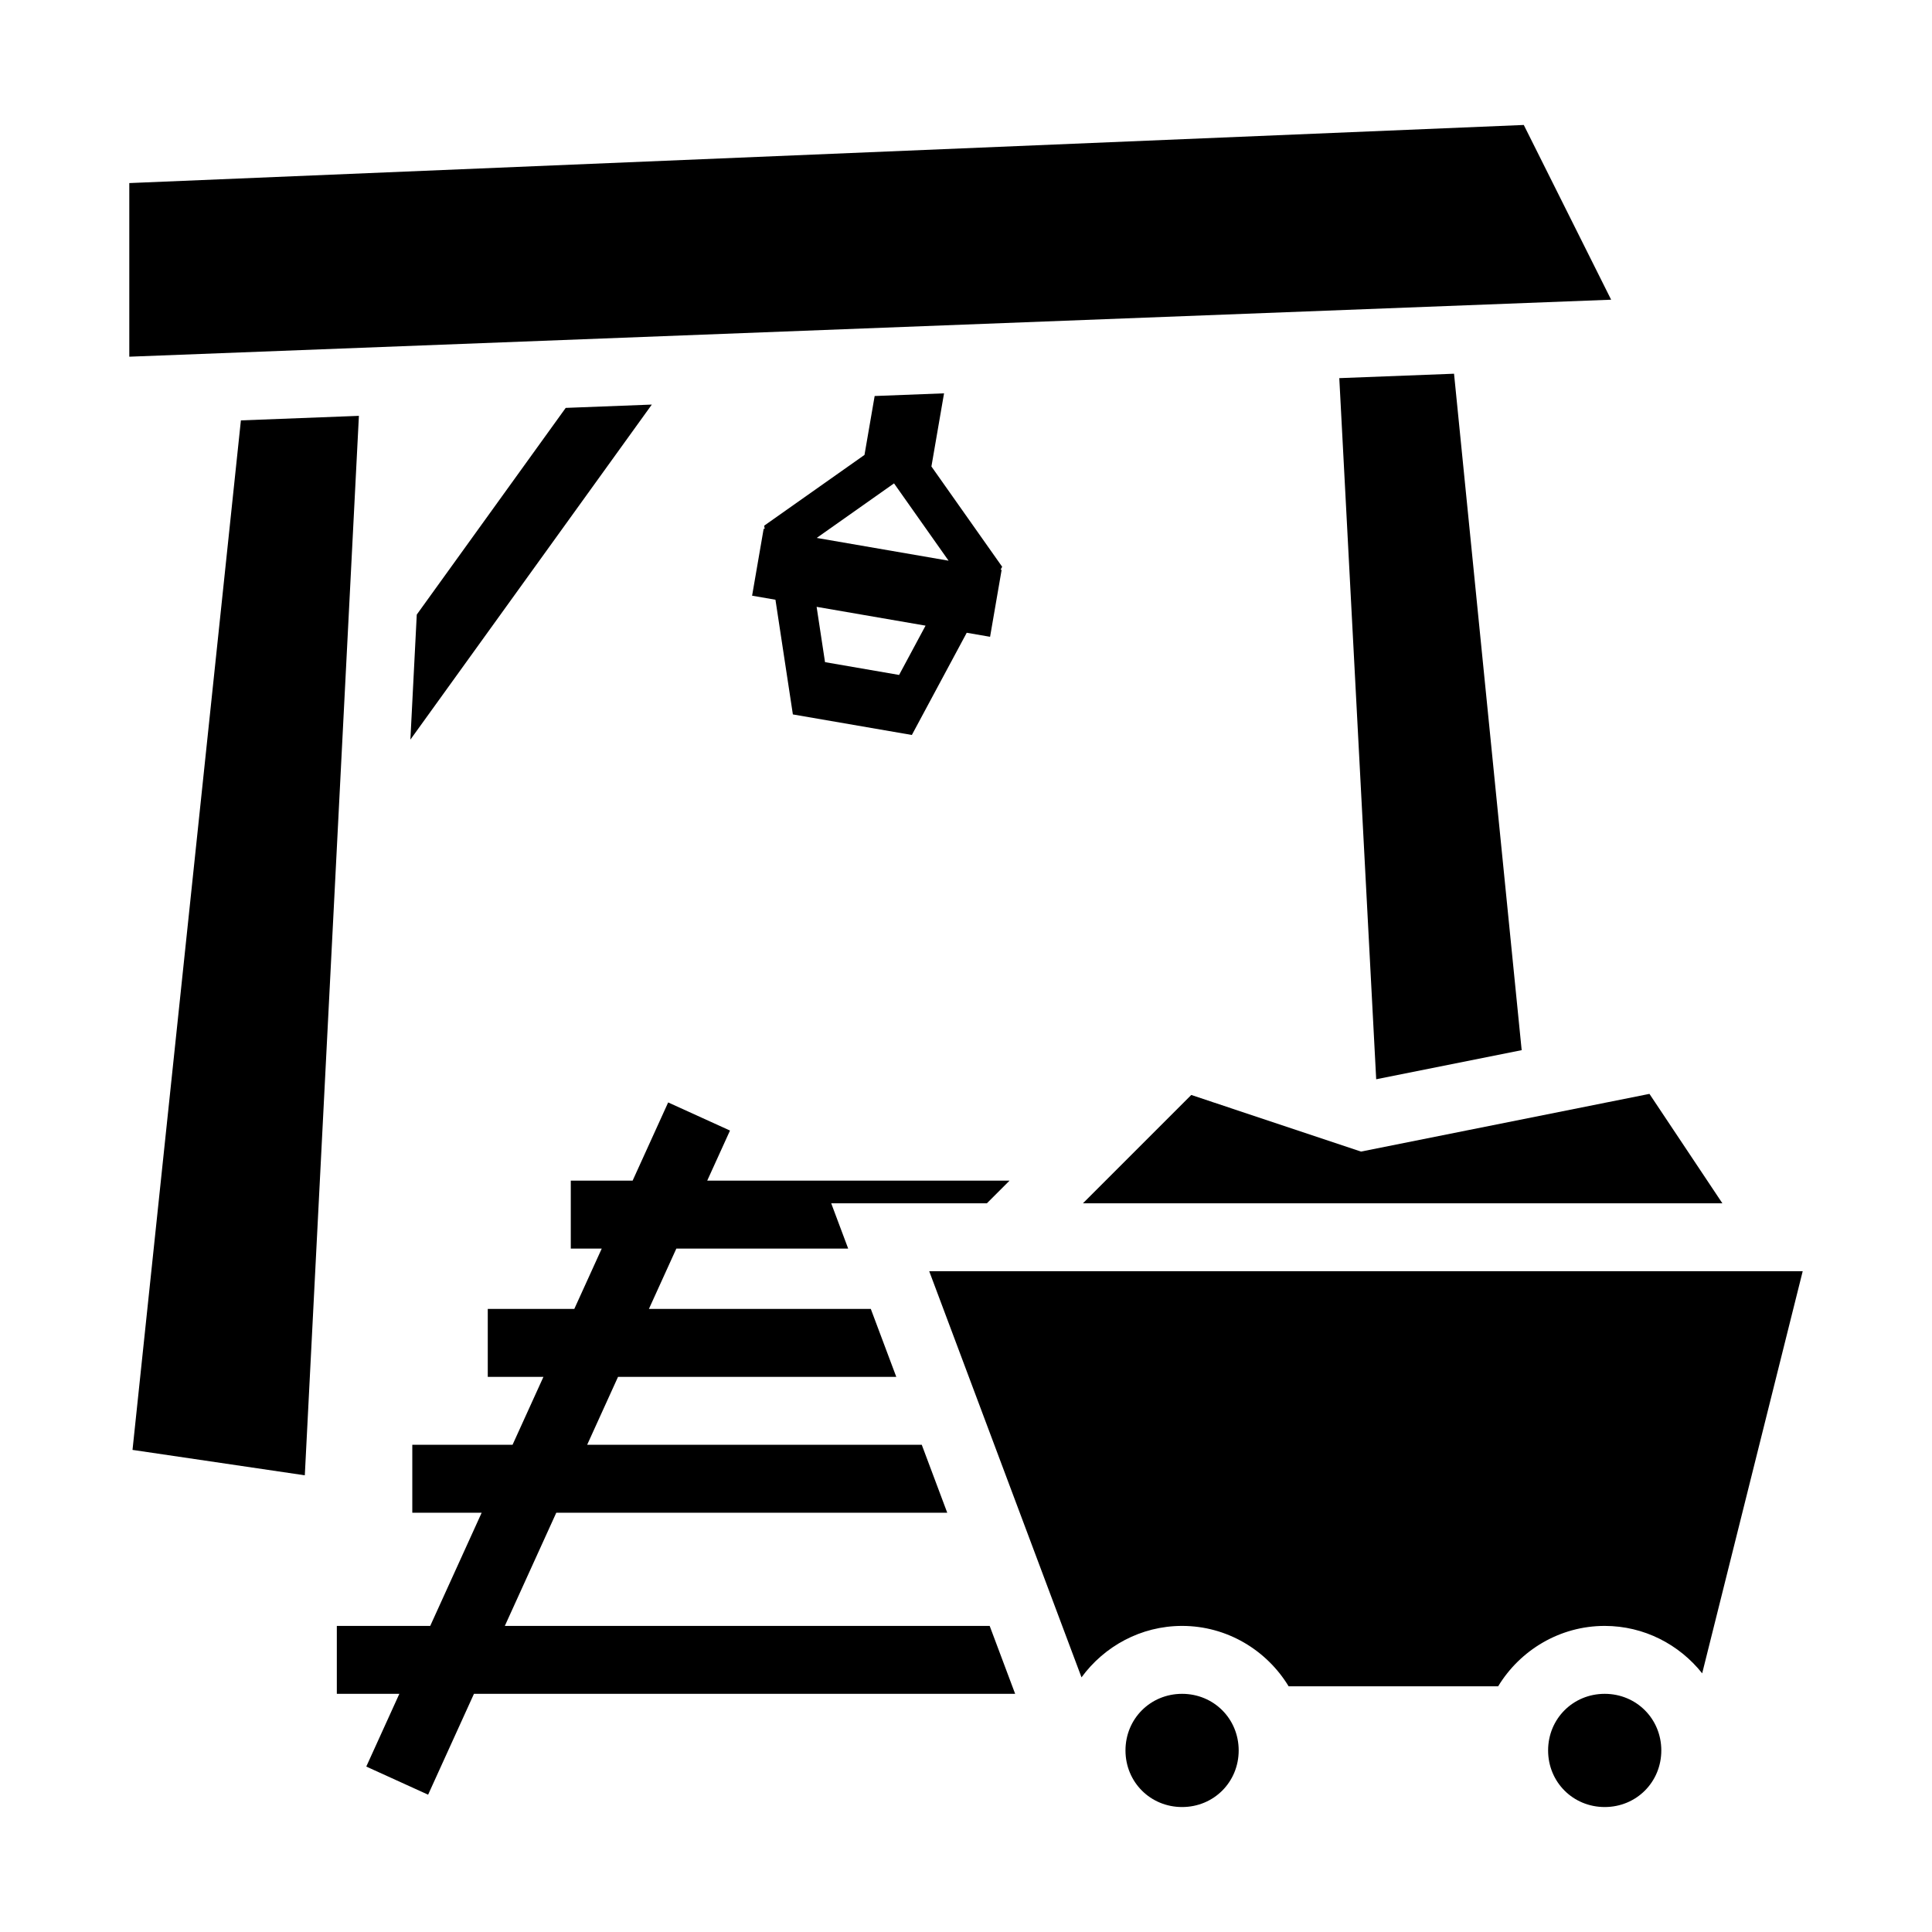
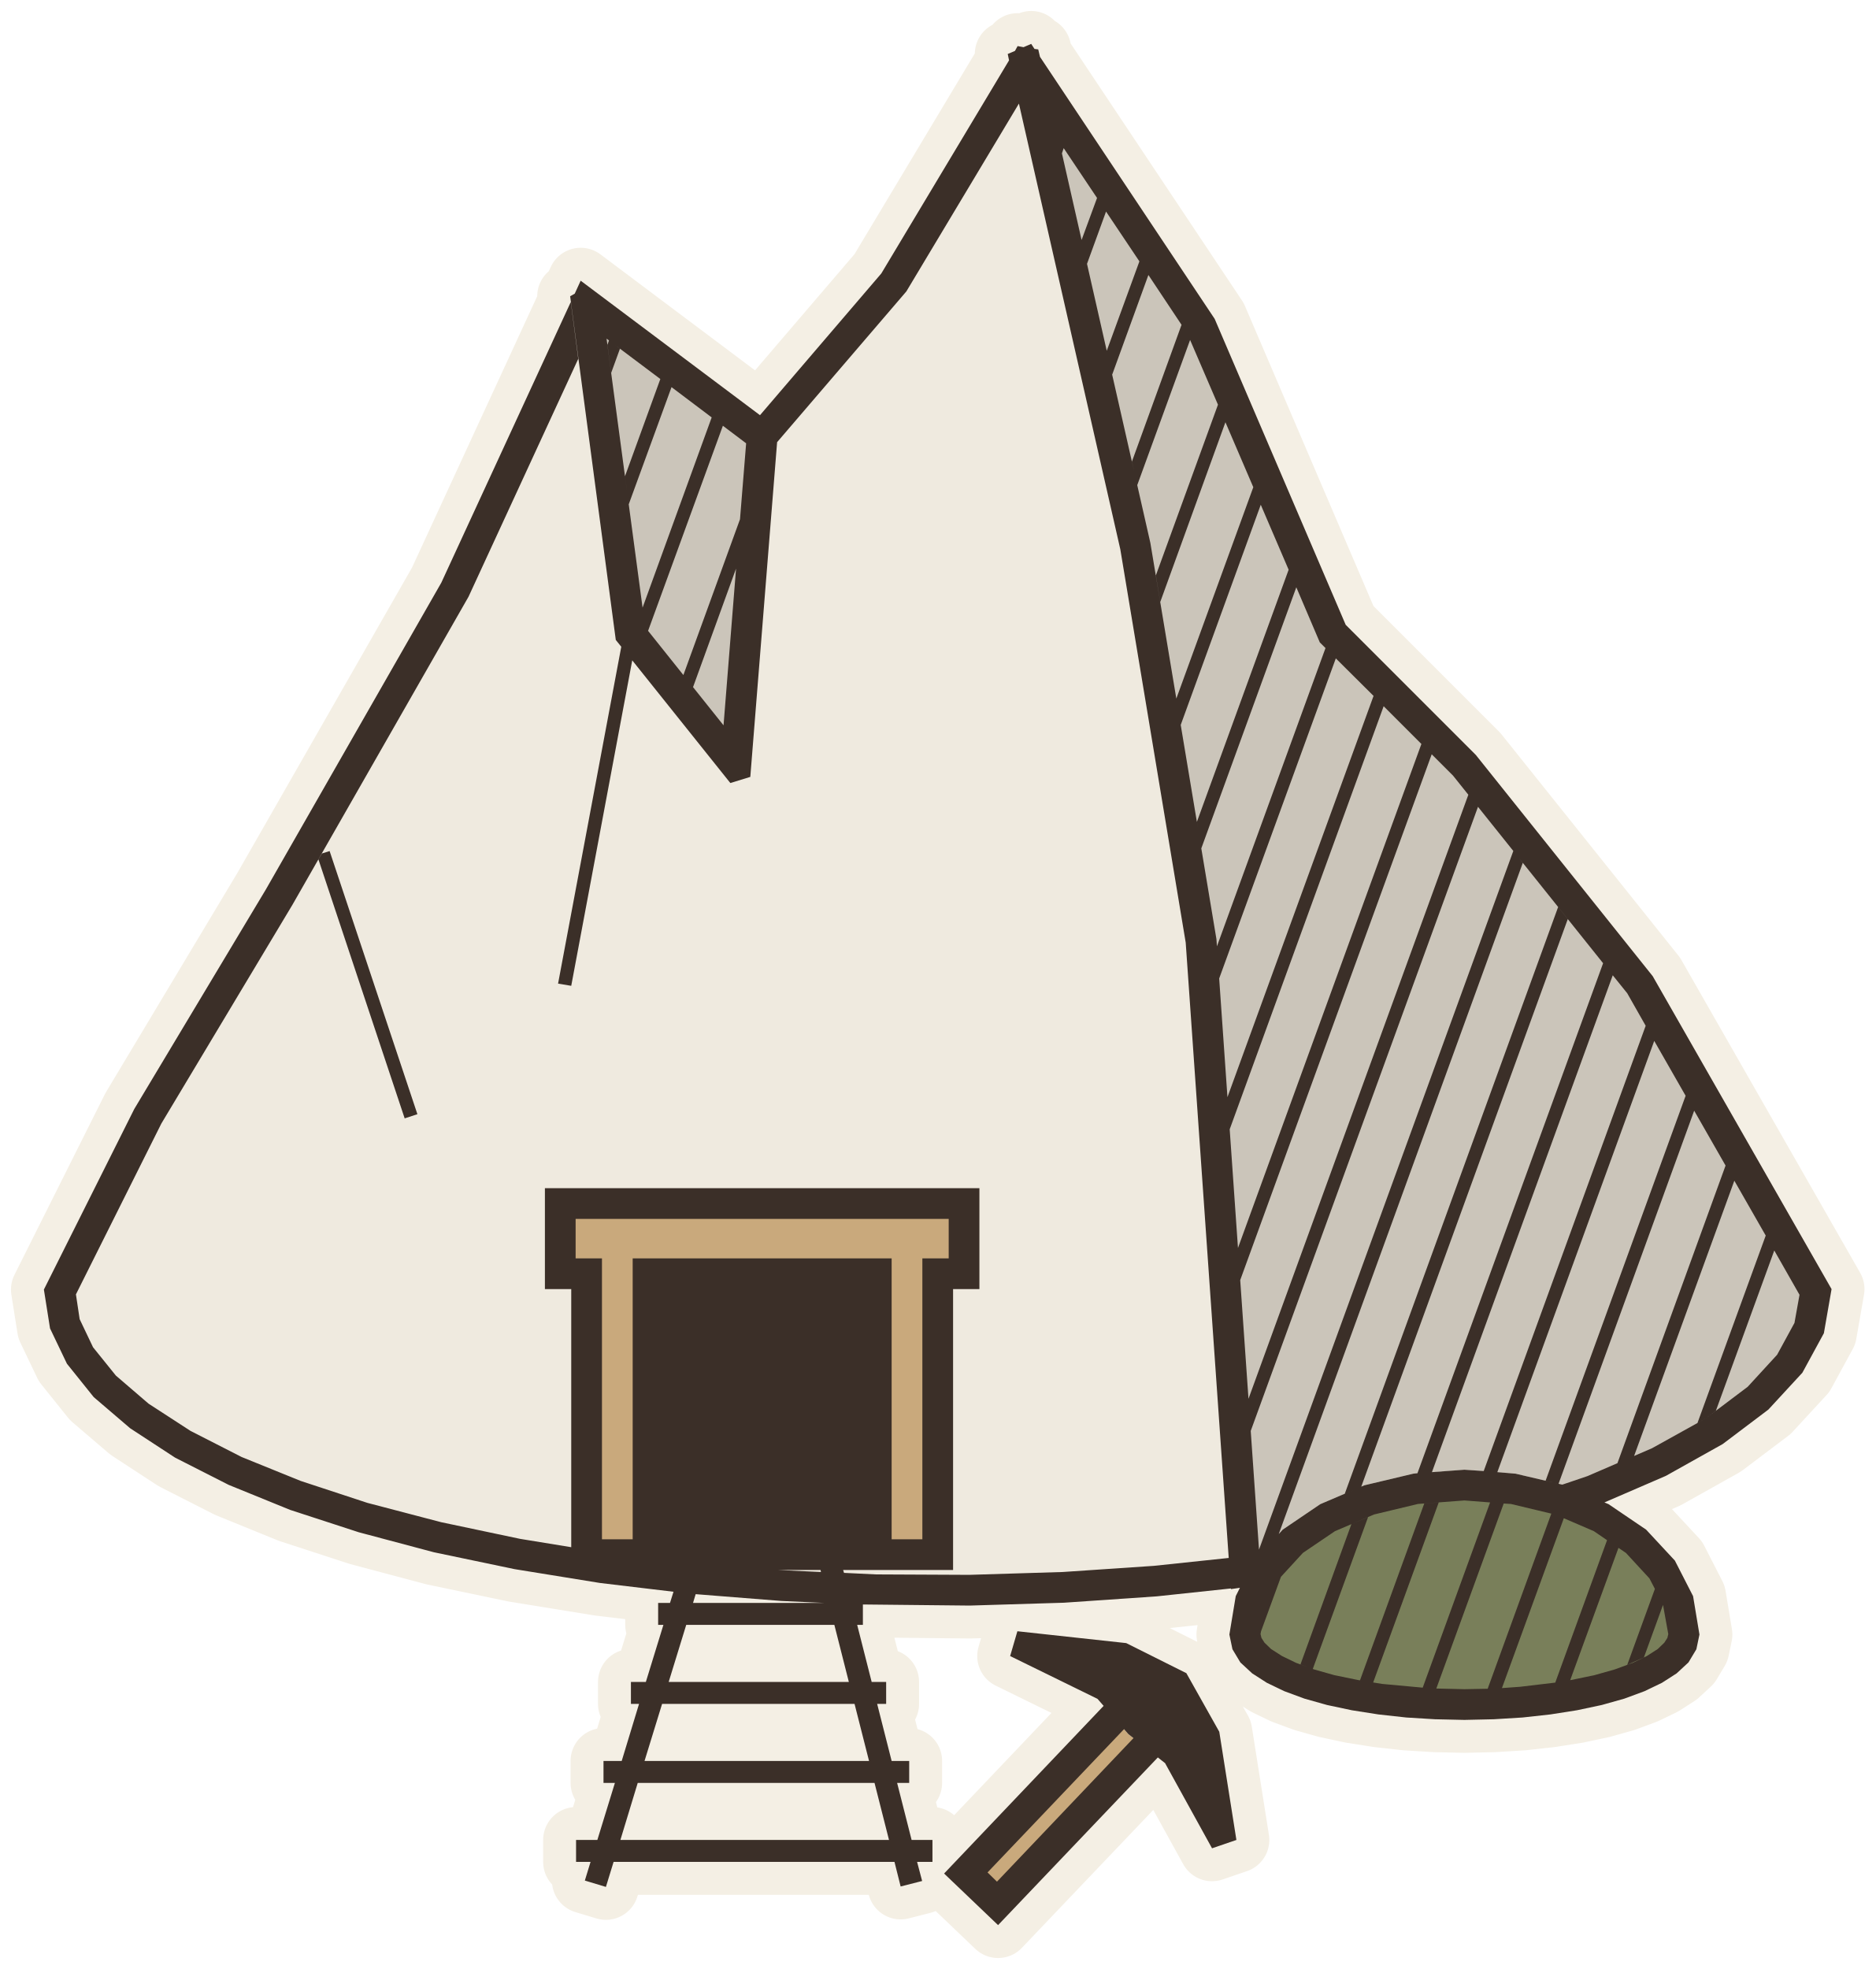
- <svg xmlns="http://www.w3.org/2000/svg" viewBox="0 0 512 512">
-   <path fill="#000" d="m403.818 33.117-369.554 15.4v46.012L426.97 79.425l-23.152-46.31zM385.334 99.04l-30.408 1.17 9.78 185.806 38.554-7.71L385.334 99.04zm-135.152 5.198-18.39.71-2.694 15.61-26.578 18.75.13.866-.273-.047-3.063 17.738 6.188 1.07 4.617 30.395 31.532 5.445 14.543-27.088 6.186 1.07 3.063-17.74-.273-.046.416-.773-18.75-26.578 3.346-19.382zm-77.444 2.98-22.82.878-39.47 54.775-1.692 33.138 63.982-88.79zm-77.625 2.985-31.275 1.203-28.72 272.832 45.66 6.733 14.335-280.767zM236.928 128.1l14.457 20.49-34.947-6.035 20.49-14.455zm-20.516 32.718 28.87 4.985-7.012 13.064-19.63-3.39-2.228-14.66zM437.12 289.89l-76.434 15.288-44.99-14.998-28.706 28.703h169.457L437.12 289.89zm-260.05 2.268-9.42 20.725h-16.386v18h8.205l-7.275 16h-22.93v18h14.75l-8.183 18h-26.568v18h18.386l-13.636 30h-24.75v18h16.568l-8.762 19.275 16.387 7.45 12.147-26.725h143.423l-6.75-18H133.785l13.637-30h103.605l-6.75-18h-88.673l8.18-18h73.74l-6.75-18h-58.807l7.273-16h45.535l-4.498-12h41.258l6-6h-80.113l6.035-13.276-16.387-7.45zm69.182 44.725 40.36 107.635c6.022-8.242 15.748-13.635 26.652-13.635 11.916 0 22.43 6.438 28.234 16h55.53c5.804-9.562 16.32-16 28.236-16 10.424 0 19.768 4.93 25.832 12.564l26.64-106.564H246.252zm67.012 112c-8.39 0-15 6.61-15 15s6.61 15 15 15 15-6.61 15-15-6.61-15-15-15zm112 0c-8.39 0-15 6.61-15 15s6.61 15 15 15 15-6.61 15-15-6.61-15-15-15z" />
+ <svg xmlns="http://www.w3.org/2000/svg" viewBox="-42.73 -58.87 85.46 89.72" data-palette="wall:#EFEADF;roof:#D9776B;wood:#C9A97C;earth:#8E9A6A;water:#8FB0B8;flag:#4A3B32;ink:#3B2F28;halo:#F4EFE4">
+   <path data-role="sil" fill="#F4EFE4" stroke="#F4EFE4" stroke-width="3" stroke-linejoin="round" d="M-14.77 25.97L-1.97 25.97L-1.69 27.09L-0.71 26.84L-0.94 25.97L-0.24 25.97L-0.24 24.97L-1.19 24.97L-1.85 22.37L-1.3 22.37L-1.3 21.37L-2.1 21.37L-2.76 18.77L-2.35 18.77L-2.35 17.77L-3.01 17.77L-3.67 15.17L-3.41 15.17L-3.41 14.24L1.46 14.29L5.75 14.16L9.98 13.87L13.36 13.51L13.36 13.54L13.77 13.48L13.58 13.86L13.29 15.61L13.43 16.28L13.79 16.88L14.33 17.38L15 17.81L15.79 18.19L16.71 18.53L17.74 18.82L18.87 19.06L20.08 19.25L21.35 19.39L22.66 19.47L24 19.5L25.34 19.47L26.65 19.39L27.92 19.25L29.13 19.06L30.26 18.82L31.29 18.53L32.21 18.19L33 17.81L33.67 17.38L34.21 16.88L34.57 16.28L34.71 15.61L34.42 13.86L33.59 12.24L32.28 10.83L30.57 9.67L30.38 9.59L33.18 8.38L35.77 6.93L37.85 5.36L39.4 3.68L40.38 1.88L40.73 -0.13L32.58 -14.39L24.52 -24.47L18.59 -30.4L12.62 -44.34L4.66 -56.28L4.58 -56.62L4.41 -56.64L4.26 -56.87L3.91 -56.72L3.64 -56.77L3.52 -56.55L3.19 -56.41L3.25 -56.12L-2.57 -46.41L-8.1 -39.95L-16.27 -46.08L-16.54 -45.49L-16.75 -45.37L-16.72 -45.11L-22.62 -32.32L-30.61 -18.35L-36.61 -8.34L-40.73 -0.11L-40.45 1.66L-39.68 3.27L-38.46 4.79L-36.8 6.21L-34.75 7.55L-32.31 8.79L-29.51 9.93L-26.38 10.95L-22.96 11.86L-19.28 12.63L-15.39 13.26L-12.04 13.66L-12.2 14.17L-12.74 14.17L-12.74 15.17L-12.5 15.17L-13.3 17.77L-13.98 17.77L-13.98 18.77L-13.61 18.77L-14.4 21.37L-15.23 21.37L-15.23 22.37L-14.71 22.37L-15.51 24.97L-16.48 24.97L-16.48 25.97L-15.82 25.97L-16.08 26.82L-15.12 27.11ZM-11.15 14.17L-11.03 13.77L-7.12 14.08L-5.15 14.17ZM-12.26 17.77L-11.46 15.17L-4.71 15.17L-4.05 17.77ZM10.03 21.21L10.36 21.47L12.5 25.35L13.61 24.97L12.83 20.04L11.33 17.37L8.59 16L3.63 15.46L3.3 16.59L7.28 18.54L7.56 18.86L0.29 26.5L2.75 28.85ZM-13.36 21.37L-12.56 18.77L-3.79 18.77L-3.13 21.37ZM-14.46 24.97L-13.67 22.37L-2.88 22.37L-2.22 24.97Z" />
+   <path data-role="wall" fill="#EFEADF" d="M5.72 13.46L9.92 13.18L13.31 12.81L11.3 -15.92L8.32 -33.84L3.48 -55.13L-2 -46L-7.54 -39.53L-7.27 -39.33L-8.54 -23.47L-9.45 -23.19L-14.67 -29.71L-16.55 -43.81L-22 -32L-30 -18L-36 -8L-40 0L-39.77 1.45L-39.09 2.89L-37.95 4.3L-36.38 5.65L-34.4 6.94L-32.02 8.15L-29.27 9.27L-26.18 10.28L-22.8 11.17L-19.15 11.94L-16.7 12.34L-16.7 -0.13L-17.9 -0.13L-17.9 -4.73L1.9 -4.73L1.9 -0.13L0.7 -0.13L0.7 12.67L-4.31 12.67L-4.09 13.51L-2.83 13.57L1.45 13.59ZM-11.48 11.82L-11 11.97L-5 11.97L-4.51 11.85L-4.48 11.97L-3.5 11.97L-3.5 -0.13L-12.5 -0.13L-12.5 11.97L-11.52 11.97ZM-11.74 12.67L-14.45 12.67L-11.83 12.98ZM-5.34 12.67L-10.69 12.67L-10.82 13.09L-7.08 13.38L-5.14 13.47ZM12.16 20.27L10.83 17.9L8.39 16.68L4.14 16.22L7.72 17.98L9.17 19.64L10.9 21.01L12.83 24.5Z" />
+   <path data-role="wall-shade" fill="#cbc5ba" d="M14.17 12.71L14.41 12.24L15.72 10.83L17.43 9.67L19.44 8.81L21.67 8.28L24 8.1L26.33 8.28L28.56 8.81L29.45 9.19L29.87 9.05L32.87 7.75L35.38 6.34L37.38 4.84L38.83 3.27L39.71 1.65L40 0L32 -14L24 -24L18 -30L12 -44L4 -56L9 -34L12 -16L14.01 12.74ZM-8 -39L-16 -45L-14 -30L-9.2 -24Z" />
+   <path data-role="wood" fill="#C9A97C" d="M-13.2 -0.83L-2.8 -0.83L-2.8 11.97L0 11.97L0 -0.83L1.2 -0.83L1.2 -4.03L-17.2 -4.03L-17.2 -0.83L-16 -0.83L-16 11.97L-13.2 11.97ZM9.47 20.77L8.69 20.15L8.03 19.39L1.28 26.48L2.72 27.86Z" />
+   <path data-role="earth-shade" fill="#797f5a" d="M25.3 18.77L26.59 18.69L27.83 18.56L29 18.37L30.09 18.14L31.07 17.86L31.93 17.55L32.66 17.2L33.24 16.82L33.66 16.43L33.91 16.02L34 15.6L33.75 14.09L33.01 12.65L31.82 11.36L30.23 10.28L28.34 9.47L26.23 8.97L24 8.8L21.77 8.97L19.66 9.47L17.77 10.28L16.18 11.36L14.99 12.65L14.25 14.09L14 15.6L14.09 16.02L14.34 16.43L14.76 16.82L15.34 17.2L16.07 17.55L16.93 17.86L17.91 18.14L19 18.37L20.17 18.56L21.41 18.69L22.7 18.77L24 18.8Z" />
+   <path data-role="ink" fill="#3B2F28" d="M12.7 -16.08L9.69 -34.13L5.66 -51.88L5.74 -52.12L7.26 -49.85L6.55 -47.92L6.8 -46.84L7.67 -49.23L9.19 -46.96L7.7 -42.88L7.95 -41.8L9.6 -46.34L11.11 -44.07L8.85 -37.84L9.09 -36.76L11.5 -43.38L12.77 -40.43L9.94 -32.65L10.14 -31.44L13.11 -39.63L14.38 -36.67L10.87 -27.03L11.07 -25.83L14.72 -35.87L15.99 -32.91L11.81 -21.42L12.01 -20.21L16.34 -32.11L17.41 -29.6L17.67 -29.34L12.72 -15.74L12.82 -14.27L18.14 -28.87L19.86 -27.16L13.2 -8.87L13.3 -7.4L20.32 -26.69L22.04 -24.97L13.68 -2L13.78 -0.53L22.51 -24.5L23.48 -23.53L30.32 -14.98L21.86 8.26L21.67 8.28L19.44 8.81L17.43 9.67L15.72 10.83L15.54 11.03L26.66 -19.55L26.23 -20.1L14.64 11.74ZM-13.92 -28.78L-9.45 -23.19L-8.54 -23.47L-7.27 -39.33L-16.27 -46.08L-16.54 -45.49L-16.75 -45.37L-14.67 -29.71L-14.42 -29.4L-17.3 -14.05L-16.7 -13.95ZM-12.2 14.17L-12.74 14.17L-12.74 15.17L-12.5 15.17L-13.3 17.77L-13.98 17.77L-13.98 18.77L-13.61 18.77L-14.4 21.37L-15.23 21.37L-15.23 22.37L-14.71 22.37L-15.51 24.97L-16.48 24.97L-16.48 25.97L-15.82 25.97L-16.08 26.82L-15.12 27.11L-14.77 25.97L-1.97 25.97L-1.69 27.09L-0.71 26.84L-0.94 25.97L-0.24 25.97L-0.24 24.97L-1.19 24.97L-1.85 22.37L-1.3 22.37L-1.3 21.37L-2.1 21.37L-2.76 18.77L-2.35 18.77L-2.35 17.77L-3.01 17.77L-3.67 15.17L-3.41 15.17L-3.41 14.24L1.46 14.29L5.75 14.16L9.98 13.87L13.36 13.51L13.36 13.54L13.77 13.48L13.58 13.86L13.29 15.61L13.43 16.28L13.79 16.88L14.33 17.38L15 17.81L15.79 18.19L16.71 18.53L17.74 18.82L18.87 19.06L20.08 19.25L21.35 19.39L22.66 19.47L24 19.5L25.34 19.47L26.65 19.39L27.92 19.25L29.13 19.06L30.26 18.82L31.29 18.53L32.21 18.19L33 17.81L33.67 17.38L34.21 16.88L34.57 16.28L34.71 15.61L34.42 13.86L33.59 12.24L32.28 10.83L30.57 9.67L30.38 9.59L33.18 8.38L35.77 6.93L37.85 5.36L39.4 3.68L40.38 1.88L40.73 -0.13L32.58 -14.39L24.52 -24.47L18.59 -30.4L12.62 -44.34L4.66 -56.28L4.58 -56.62L4.41 -56.64L4.26 -56.87L3.91 -56.72L3.64 -56.77L3.52 -56.55L3.19 -56.41L3.25 -56.12L-2.57 -46.41L-8.1 -39.95L-7.27 -39.33L-7.32 -38.72L-1.43 -45.59L3.7 -54.15L8.32 -33.84L11.3 -15.92L13.26 12.12L9.85 12.48L5.7 12.76L1.44 12.89L-2.82 12.87L-4.27 12.8L-4.31 12.67L0.7 12.67L0.7 -0.13L1.9 -0.13L1.9 -4.73L-17.9 -4.73L-17.9 -0.13L-16.7 -0.13L-16.7 11.63L-19.03 11.25L-22.63 10.49L-25.99 9.61L-29.03 8.61L-31.72 7.52L-34.05 6.33L-35.96 5.09L-37.45 3.81L-38.49 2.52L-39.1 1.24L-39.27 0.11L-35.38 -7.67L-29.4 -17.65L-21.38 -31.68L-16.38 -42.52L-16.72 -45.11L-22.62 -32.32L-30.61 -18.35L-36.61 -8.34L-40.73 -0.11L-40.45 1.66L-39.68 3.27L-38.46 4.79L-36.8 6.21L-34.75 7.55L-32.31 8.79L-29.51 9.93L-26.38 10.95L-22.96 11.86L-19.28 12.63L-15.39 13.26L-12.04 13.66ZM-13.33 -30.29L-15.09 -43.44L-12.64 -41.6L-14.25 -37.17L-14.08 -35.89L-12.13 -41.23L-10.3 -39.85L-13.45 -31.18L-13.33 -30.29L-13.2 -30.12L-9.79 -39.47L-8.73 -38.67L-9.01 -35.21L-11.59 -28.11L-11.15 -27.56L-9.19 -32.96L-9.76 -25.82ZM-14.48 -42.98L-14.98 -43.36L-15.05 -43.16L-14.88 -41.88ZM24.62 -22.11L24.18 -22.66L14.16 4.87L14.26 6.34ZM-23.71 -8.1L-27.71 -20.09L-28.06 -19.98L-28.22 -19.71L-24.29 -7.91ZM19.3 8.87L28.71 -16.99L28.27 -17.54L18.55 9.19ZM30.76 -14.43L31.42 -13.61L32.26 -12.13L24.88 8.16L24 8.1L22.52 8.21ZM26.33 8.28L25.5 8.21L32.65 -11.44L34.08 -8.94L27.7 8.6L28.29 8.74L34.47 -8.26L35.9 -5.76L30.97 7.81L31.73 7.48L36.3 -5.07L37.73 -2.57L34.62 5.97L35 5.76L35.46 5.41L38.12 -1.89L39.27 0.13L39.04 1.41L38.25 2.86L36.91 4.32L35 5.76L32.55 7.12L29.61 8.39L28.46 8.78ZM-15.3 11.27L-15.3 -1.53L-16.5 -1.53L-16.5 -3.33L0.5 -3.33L0.5 -1.53L-0.7 -1.53L-0.7 11.27L-2.1 11.27L-2.1 -1.53L-13.9 -1.53L-13.9 11.27ZM22.1 18.03L20.25 17.86L19.14 17.68L18.07 17.46L17.15 17.2L16.33 16.9L15.69 16.59L15.19 16.27L14.89 15.98L14.75 15.76L14.71 15.59L14.73 15.47L15.64 12.98L16.64 11.89L18.1 10.9L19.88 10.14L21.88 9.66L24 9.5L25.17 9.59ZM22.83 9.59L22.17 9.64L19.24 17.7L19.84 17.8ZM24 18.1L22.72 18.07L25.79 9.64L26.12 9.66L27.96 10.1L25.06 18.08ZM19.61 10.26L18.85 10.58L16.53 16.97L17.09 17.18ZM28.53 10.31L29.9 10.9L30.5 11.31L28.14 17.8L26.54 17.99L25.71 18.05ZM31.02 11.66L31.36 11.89L32.43 13.05L32.68 13.53L31.42 16.99L32.18 16.65L33.05 14.26L33.29 15.59L33.25 15.76L33.11 15.98L32.81 16.27L32.31 16.59L31.67 16.9L30.85 17.2L29.93 17.46L28.82 17.69ZM-7.12 14.08L-5.15 14.17L-11.15 14.17L-11.03 13.77ZM-12.26 17.77L-11.46 15.17L-4.71 15.17L-4.05 17.77ZM10.03 21.21L10.36 21.47L12.5 25.35L13.61 24.97L12.83 20.04L11.33 17.37L8.59 16L3.63 15.46L3.3 16.59L7.28 18.54L7.56 18.86L0.29 26.5L2.75 28.85ZM-13.36 21.37L-12.56 18.77L-3.79 18.77L-3.13 21.37ZM2.27 26.45L8.49 19.92L8.69 20.15L8.92 20.33L2.7 26.87ZM-14.46 24.97L-13.67 22.37L-2.88 22.37L-2.22 24.97ZM-5.34 12.67L-5.32 12.76L-7.26 12.67Z" />
</svg>
